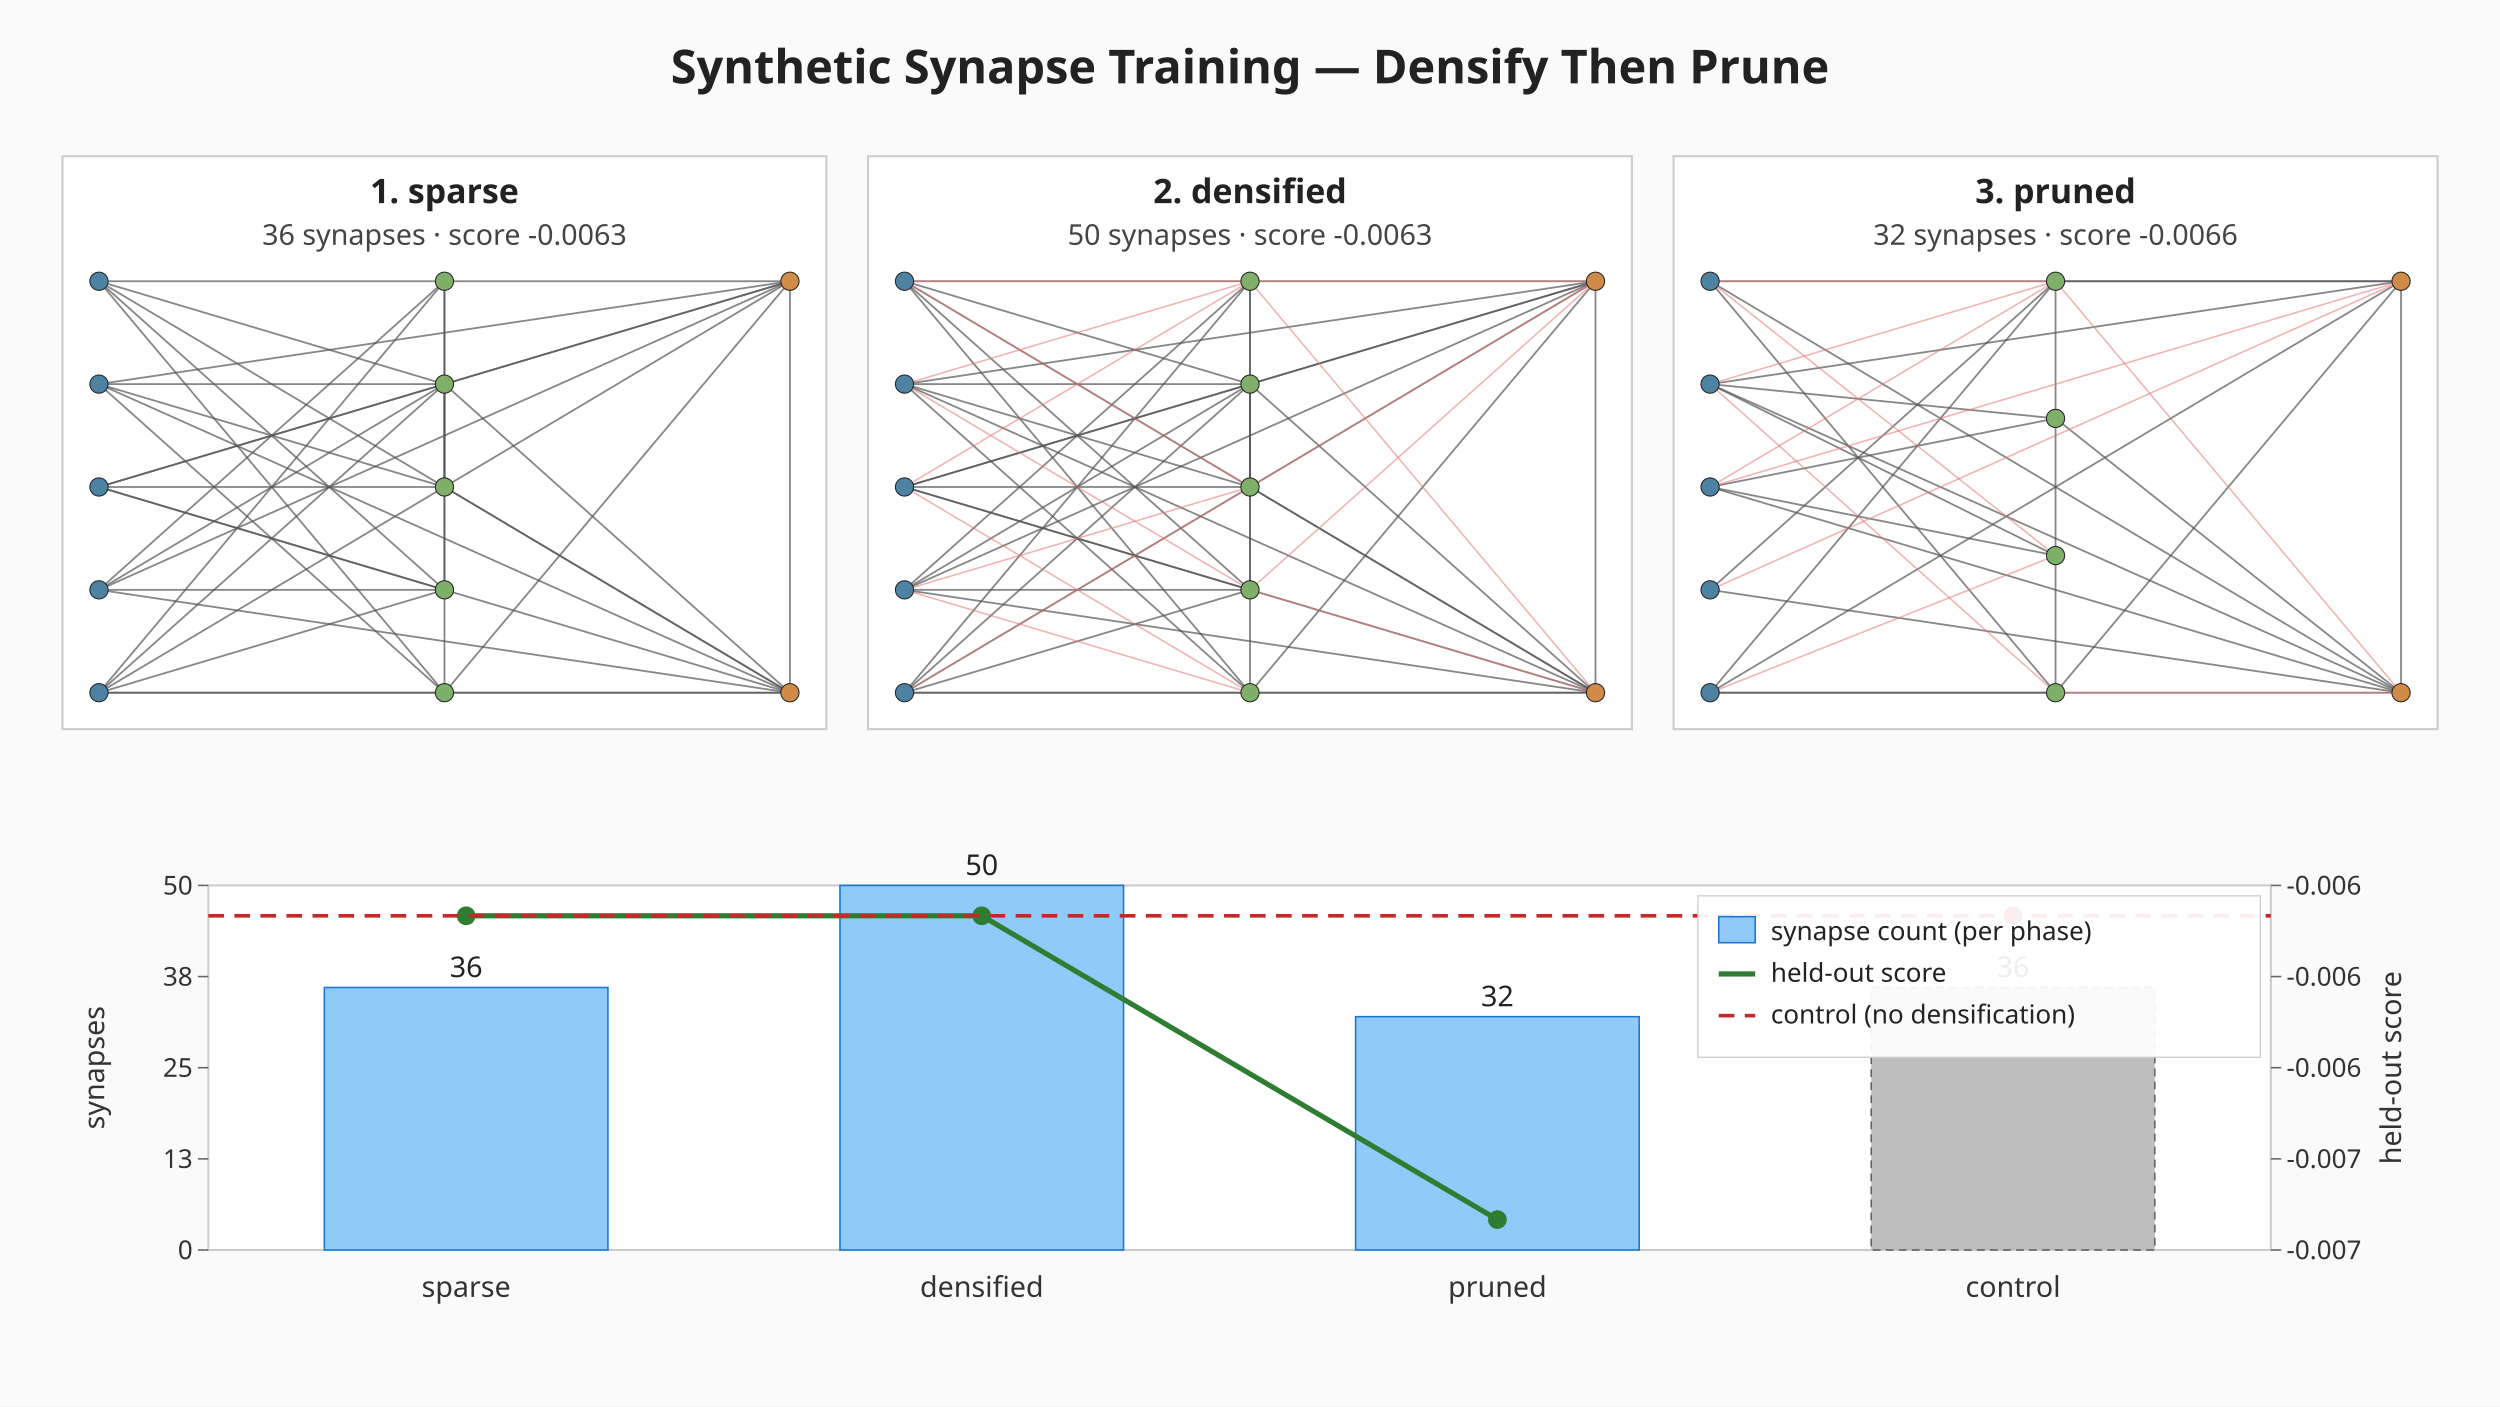
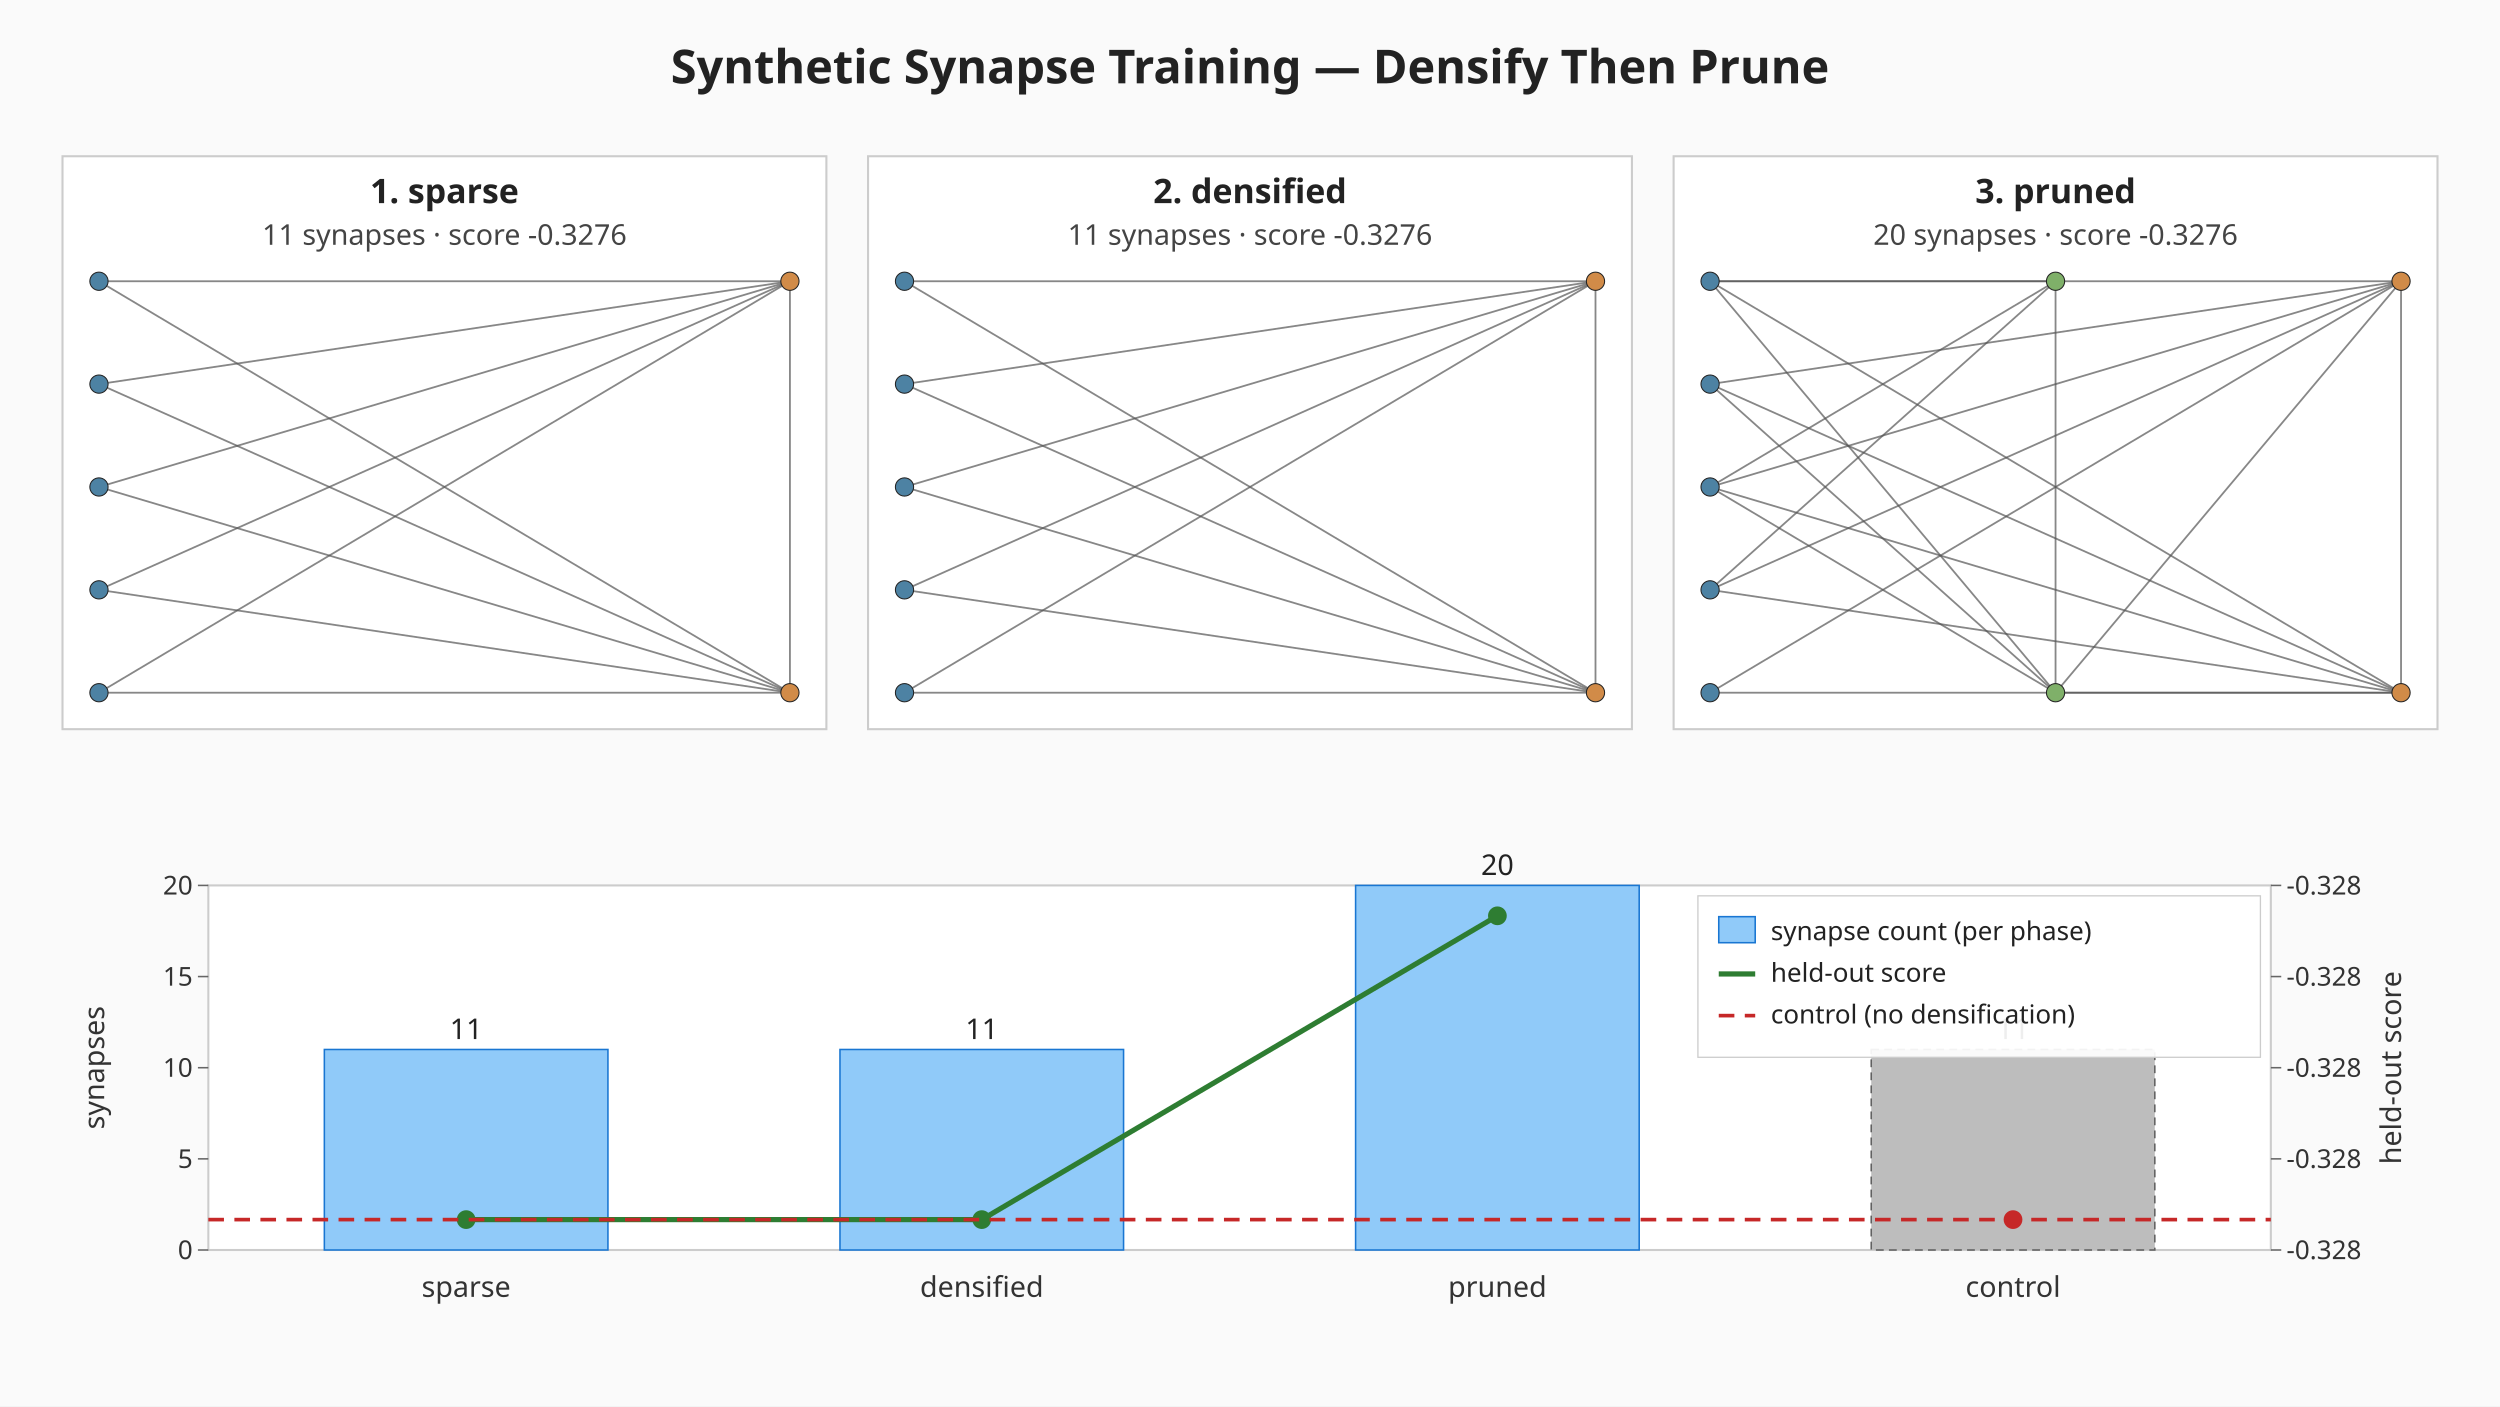
<svg xmlns="http://www.w3.org/2000/svg" viewBox="0 0 960 540" width="960" height="540" role="img" aria-label="Synthetic synapse training: sparse, densified, pruned">
  <rect width="960" height="540" fill="#fafafa" />
  <text x="480" y="32" text-anchor="middle" font-family="sans-serif" font-size="18" font-weight="bold" fill="#222">Synthetic Synapse Training — Densify Then Prune</text>
  <g class="topology topology-sparse">
    <rect x="24.00" y="60.00" width="293.33" height="220.00" fill="#ffffff" stroke="#cccccc" stroke-width="0.8" />
    <text x="170.67" y="78.00" text-anchor="middle" font-family="sans-serif" font-size="13" font-weight="bold" fill="#222">1. sparse</text>
-     <text x="170.67" y="94.00" text-anchor="middle" font-family="sans-serif" font-size="11" fill="#444">36 synapses · score -0.0063</text>
-     <line class="synapse-original" x1="38.00" y1="108.00" x2="170.67" y2="147.50" stroke="#555" stroke-width="0.7" stroke-opacity="0.7" />
-     <line class="synapse-original" x1="38.00" y1="108.00" x2="170.67" y2="226.50" stroke="#555" stroke-width="0.7" stroke-opacity="0.7" />
-     <line class="synapse-original" x1="38.00" y1="108.00" x2="170.67" y2="266.00" stroke="#555" stroke-width="0.7" stroke-opacity="0.7" />
+     <text x="170.67" y="94.00" text-anchor="middle" font-family="sans-serif" font-size="11" fill="#444">11 synapses · score -0.3276</text>
    <line class="synapse-original" x1="38.00" y1="108.00" x2="303.33" y2="108.00" stroke="#555" stroke-width="0.7" stroke-opacity="0.7" />
    <line class="synapse-original" x1="38.00" y1="108.00" x2="303.33" y2="266.00" stroke="#555" stroke-width="0.7" stroke-opacity="0.7" />
-     <line class="synapse-original" x1="38.00" y1="147.50" x2="170.67" y2="147.50" stroke="#555" stroke-width="0.7" stroke-opacity="0.7" />
-     <line class="synapse-original" x1="38.00" y1="147.50" x2="170.67" y2="187.00" stroke="#555" stroke-width="0.7" stroke-opacity="0.7" />
-     <line class="synapse-original" x1="38.00" y1="147.50" x2="170.67" y2="266.00" stroke="#555" stroke-width="0.7" stroke-opacity="0.7" />
    <line class="synapse-original" x1="38.00" y1="147.50" x2="303.33" y2="108.00" stroke="#555" stroke-width="0.7" stroke-opacity="0.7" />
    <line class="synapse-original" x1="38.00" y1="147.50" x2="303.33" y2="266.00" stroke="#555" stroke-width="0.7" stroke-opacity="0.7" />
-     <line class="synapse-original" x1="38.00" y1="187.00" x2="170.67" y2="147.50" stroke="#555" stroke-width="0.7" stroke-opacity="0.7" />
-     <line class="synapse-original" x1="38.00" y1="187.00" x2="170.67" y2="187.00" stroke="#555" stroke-width="0.7" stroke-opacity="0.7" />
-     <line class="synapse-original" x1="38.00" y1="187.00" x2="170.67" y2="226.50" stroke="#555" stroke-width="0.7" stroke-opacity="0.7" />
    <line class="synapse-original" x1="38.00" y1="187.00" x2="303.33" y2="108.00" stroke="#555" stroke-width="0.7" stroke-opacity="0.7" />
    <line class="synapse-original" x1="38.00" y1="187.00" x2="303.33" y2="266.00" stroke="#555" stroke-width="0.7" stroke-opacity="0.7" />
-     <line class="synapse-original" x1="38.00" y1="226.50" x2="170.67" y2="108.00" stroke="#555" stroke-width="0.7" stroke-opacity="0.7" />
-     <line class="synapse-original" x1="38.00" y1="226.50" x2="170.67" y2="147.50" stroke="#555" stroke-width="0.7" stroke-opacity="0.7" />
-     <line class="synapse-original" x1="38.00" y1="226.50" x2="170.67" y2="226.50" stroke="#555" stroke-width="0.7" stroke-opacity="0.7" />
    <line class="synapse-original" x1="38.00" y1="226.50" x2="303.33" y2="108.00" stroke="#555" stroke-width="0.7" stroke-opacity="0.7" />
    <line class="synapse-original" x1="38.00" y1="226.50" x2="303.33" y2="266.00" stroke="#555" stroke-width="0.7" stroke-opacity="0.7" />
-     <line class="synapse-original" x1="38.00" y1="266.00" x2="170.67" y2="108.00" stroke="#555" stroke-width="0.7" stroke-opacity="0.7" />
-     <line class="synapse-original" x1="38.00" y1="266.00" x2="170.67" y2="147.50" stroke="#555" stroke-width="0.7" stroke-opacity="0.7" />
-     <line class="synapse-original" x1="38.00" y1="266.00" x2="170.67" y2="226.50" stroke="#555" stroke-width="0.7" stroke-opacity="0.7" />
-     <line class="synapse-original" x1="38.00" y1="266.00" x2="170.67" y2="266.00" stroke="#555" stroke-width="0.7" stroke-opacity="0.7" />
    <line class="synapse-original" x1="38.00" y1="266.00" x2="303.33" y2="108.00" stroke="#555" stroke-width="0.7" stroke-opacity="0.7" />
    <line class="synapse-original" x1="38.00" y1="266.00" x2="303.33" y2="266.00" stroke="#555" stroke-width="0.7" stroke-opacity="0.7" />
-     <line class="synapse-original" x1="170.67" y1="108.00" x2="170.67" y2="187.00" stroke="#555" stroke-width="0.7" stroke-opacity="0.7" />
-     <line class="synapse-original" x1="170.67" y1="108.00" x2="170.67" y2="226.50" stroke="#555" stroke-width="0.7" stroke-opacity="0.7" />
-     <line class="synapse-original" x1="170.67" y1="147.50" x2="170.67" y2="226.50" stroke="#555" stroke-width="0.7" stroke-opacity="0.7" />
-     <line class="synapse-original" x1="170.67" y1="147.50" x2="303.33" y2="108.00" stroke="#555" stroke-width="0.7" stroke-opacity="0.7" />
-     <line class="synapse-original" x1="170.67" y1="147.50" x2="303.33" y2="266.00" stroke="#555" stroke-width="0.7" stroke-opacity="0.7" />
-     <line class="synapse-original" x1="170.67" y1="187.00" x2="303.33" y2="266.00" stroke="#555" stroke-width="0.7" stroke-opacity="0.7" />
-     <line class="synapse-original" x1="170.67" y1="226.50" x2="170.67" y2="266.00" stroke="#555" stroke-width="0.7" stroke-opacity="0.7" />
-     <line class="synapse-original" x1="170.67" y1="266.00" x2="303.33" y2="108.00" stroke="#555" stroke-width="0.7" stroke-opacity="0.7" />
-     <line class="synapse-original" x1="170.67" y1="266.00" x2="303.33" y2="266.00" stroke="#555" stroke-width="0.7" stroke-opacity="0.7" />
    <line class="synapse-original" x1="303.33" y1="108.00" x2="303.33" y2="266.00" stroke="#555" stroke-width="0.7" stroke-opacity="0.7" />
    <circle cx="38.00" cy="108.00" r="3.5" fill="#4d82a3" stroke="#222" stroke-width="0.4" />
    <circle cx="38.00" cy="147.50" r="3.5" fill="#4d82a3" stroke="#222" stroke-width="0.4" />
    <circle cx="38.00" cy="187.00" r="3.5" fill="#4d82a3" stroke="#222" stroke-width="0.4" />
    <circle cx="38.00" cy="226.50" r="3.5" fill="#4d82a3" stroke="#222" stroke-width="0.4" />
    <circle cx="38.00" cy="266.00" r="3.5" fill="#4d82a3" stroke="#222" stroke-width="0.4" />
-     <circle cx="170.67" cy="108.00" r="3.5" fill="#7fb069" stroke="#222" stroke-width="0.4" />
-     <circle cx="170.67" cy="147.50" r="3.5" fill="#7fb069" stroke="#222" stroke-width="0.4" />
-     <circle cx="170.67" cy="187.00" r="3.5" fill="#7fb069" stroke="#222" stroke-width="0.4" />
-     <circle cx="170.67" cy="226.50" r="3.5" fill="#7fb069" stroke="#222" stroke-width="0.4" />
-     <circle cx="170.67" cy="266.00" r="3.5" fill="#7fb069" stroke="#222" stroke-width="0.4" />
    <circle cx="303.33" cy="108.00" r="3.5" fill="#d18b48" stroke="#222" stroke-width="0.4" />
    <circle cx="303.33" cy="266.00" r="3.5" fill="#d18b48" stroke="#222" stroke-width="0.4" />
  </g>
  <g class="topology topology-densified">
    <rect x="333.33" y="60.00" width="293.33" height="220.00" fill="#ffffff" stroke="#cccccc" stroke-width="0.8" />
    <text x="480.00" y="78.00" text-anchor="middle" font-family="sans-serif" font-size="13" font-weight="bold" fill="#222">2. densified</text>
-     <text x="480.00" y="94.00" text-anchor="middle" font-family="sans-serif" font-size="11" fill="#444">50 synapses · score -0.0063</text>
-     <line class="synapse-original" x1="347.33" y1="108.00" x2="480.00" y2="147.50" stroke="#555" stroke-width="0.7" stroke-opacity="0.7" />
-     <line class="synapse-original" x1="347.33" y1="108.00" x2="480.00" y2="226.50" stroke="#555" stroke-width="0.7" stroke-opacity="0.7" />
-     <line class="synapse-original" x1="347.33" y1="108.00" x2="480.00" y2="266.00" stroke="#555" stroke-width="0.7" stroke-opacity="0.7" />
+     <text x="480.00" y="94.00" text-anchor="middle" font-family="sans-serif" font-size="11" fill="#444">11 synapses · score -0.3276</text>
    <line class="synapse-original" x1="347.33" y1="108.00" x2="612.67" y2="108.00" stroke="#555" stroke-width="0.7" stroke-opacity="0.7" />
    <line class="synapse-original" x1="347.33" y1="108.00" x2="612.67" y2="266.00" stroke="#555" stroke-width="0.7" stroke-opacity="0.7" />
-     <line class="synapse-original" x1="347.33" y1="147.50" x2="480.00" y2="147.50" stroke="#555" stroke-width="0.7" stroke-opacity="0.7" />
-     <line class="synapse-original" x1="347.33" y1="147.50" x2="480.00" y2="187.00" stroke="#555" stroke-width="0.7" stroke-opacity="0.7" />
-     <line class="synapse-original" x1="347.33" y1="147.50" x2="480.00" y2="266.00" stroke="#555" stroke-width="0.7" stroke-opacity="0.7" />
    <line class="synapse-original" x1="347.33" y1="147.50" x2="612.67" y2="108.00" stroke="#555" stroke-width="0.7" stroke-opacity="0.7" />
    <line class="synapse-original" x1="347.33" y1="147.50" x2="612.67" y2="266.00" stroke="#555" stroke-width="0.7" stroke-opacity="0.7" />
-     <line class="synapse-original" x1="347.33" y1="187.00" x2="480.00" y2="147.50" stroke="#555" stroke-width="0.7" stroke-opacity="0.7" />
-     <line class="synapse-original" x1="347.33" y1="187.00" x2="480.00" y2="187.00" stroke="#555" stroke-width="0.7" stroke-opacity="0.7" />
-     <line class="synapse-original" x1="347.33" y1="187.00" x2="480.00" y2="226.50" stroke="#555" stroke-width="0.7" stroke-opacity="0.7" />
    <line class="synapse-original" x1="347.33" y1="187.00" x2="612.67" y2="108.00" stroke="#555" stroke-width="0.7" stroke-opacity="0.7" />
    <line class="synapse-original" x1="347.33" y1="187.00" x2="612.67" y2="266.00" stroke="#555" stroke-width="0.7" stroke-opacity="0.7" />
-     <line class="synapse-original" x1="347.33" y1="226.50" x2="480.00" y2="108.00" stroke="#555" stroke-width="0.7" stroke-opacity="0.7" />
-     <line class="synapse-original" x1="347.33" y1="226.50" x2="480.00" y2="147.50" stroke="#555" stroke-width="0.7" stroke-opacity="0.7" />
-     <line class="synapse-original" x1="347.33" y1="226.50" x2="480.00" y2="226.50" stroke="#555" stroke-width="0.7" stroke-opacity="0.7" />
    <line class="synapse-original" x1="347.33" y1="226.50" x2="612.67" y2="108.00" stroke="#555" stroke-width="0.7" stroke-opacity="0.7" />
    <line class="synapse-original" x1="347.33" y1="226.50" x2="612.67" y2="266.00" stroke="#555" stroke-width="0.7" stroke-opacity="0.7" />
-     <line class="synapse-original" x1="347.33" y1="266.00" x2="480.00" y2="108.00" stroke="#555" stroke-width="0.7" stroke-opacity="0.7" />
-     <line class="synapse-original" x1="347.33" y1="266.00" x2="480.00" y2="147.50" stroke="#555" stroke-width="0.7" stroke-opacity="0.7" />
-     <line class="synapse-original" x1="347.33" y1="266.00" x2="480.00" y2="226.50" stroke="#555" stroke-width="0.7" stroke-opacity="0.7" />
-     <line class="synapse-original" x1="347.33" y1="266.00" x2="480.00" y2="266.00" stroke="#555" stroke-width="0.7" stroke-opacity="0.7" />
    <line class="synapse-original" x1="347.33" y1="266.00" x2="612.67" y2="108.00" stroke="#555" stroke-width="0.7" stroke-opacity="0.7" />
    <line class="synapse-original" x1="347.33" y1="266.00" x2="612.67" y2="266.00" stroke="#555" stroke-width="0.7" stroke-opacity="0.7" />
-     <line class="synapse-original" x1="480.00" y1="108.00" x2="480.00" y2="187.00" stroke="#555" stroke-width="0.7" stroke-opacity="0.7" />
-     <line class="synapse-original" x1="480.00" y1="108.00" x2="480.00" y2="226.50" stroke="#555" stroke-width="0.7" stroke-opacity="0.7" />
-     <line class="synapse-original" x1="480.00" y1="147.50" x2="480.00" y2="226.50" stroke="#555" stroke-width="0.7" stroke-opacity="0.7" />
-     <line class="synapse-original" x1="480.00" y1="147.50" x2="612.67" y2="108.00" stroke="#555" stroke-width="0.7" stroke-opacity="0.7" />
-     <line class="synapse-original" x1="480.00" y1="147.50" x2="612.67" y2="266.00" stroke="#555" stroke-width="0.7" stroke-opacity="0.7" />
-     <line class="synapse-original" x1="480.00" y1="187.00" x2="612.67" y2="266.00" stroke="#555" stroke-width="0.7" stroke-opacity="0.7" />
-     <line class="synapse-original" x1="480.00" y1="226.50" x2="480.00" y2="266.00" stroke="#555" stroke-width="0.7" stroke-opacity="0.7" />
-     <line class="synapse-original" x1="480.00" y1="266.00" x2="612.67" y2="108.00" stroke="#555" stroke-width="0.7" stroke-opacity="0.7" />
-     <line class="synapse-original" x1="480.00" y1="266.00" x2="612.67" y2="266.00" stroke="#555" stroke-width="0.7" stroke-opacity="0.7" />
    <line class="synapse-original" x1="612.67" y1="108.00" x2="612.67" y2="266.00" stroke="#555" stroke-width="0.7" stroke-opacity="0.7" />
-     <line class="synapse-synthetic" x1="347.33" y1="108.00" x2="480.00" y2="108.00" stroke="#e57373" stroke-width="0.6" stroke-opacity="0.55" />
-     <line class="synapse-synthetic" x1="347.33" y1="108.00" x2="480.00" y2="187.00" stroke="#e57373" stroke-width="0.6" stroke-opacity="0.55" />
-     <line class="synapse-synthetic" x1="347.33" y1="147.50" x2="480.00" y2="108.00" stroke="#e57373" stroke-width="0.6" stroke-opacity="0.55" />
-     <line class="synapse-synthetic" x1="347.33" y1="147.50" x2="480.00" y2="226.50" stroke="#e57373" stroke-width="0.6" stroke-opacity="0.55" />
-     <line class="synapse-synthetic" x1="347.33" y1="187.00" x2="480.00" y2="108.00" stroke="#e57373" stroke-width="0.6" stroke-opacity="0.55" />
-     <line class="synapse-synthetic" x1="347.33" y1="187.00" x2="480.00" y2="266.00" stroke="#e57373" stroke-width="0.6" stroke-opacity="0.55" />
-     <line class="synapse-synthetic" x1="347.33" y1="226.50" x2="480.00" y2="187.00" stroke="#e57373" stroke-width="0.6" stroke-opacity="0.55" />
-     <line class="synapse-synthetic" x1="347.33" y1="226.50" x2="480.00" y2="266.00" stroke="#e57373" stroke-width="0.6" stroke-opacity="0.55" />
-     <line class="synapse-synthetic" x1="347.33" y1="266.00" x2="480.00" y2="187.00" stroke="#e57373" stroke-width="0.6" stroke-opacity="0.55" />
-     <line class="synapse-synthetic" x1="480.00" y1="108.00" x2="612.67" y2="108.00" stroke="#e57373" stroke-width="0.6" stroke-opacity="0.55" />
-     <line class="synapse-synthetic" x1="480.00" y1="108.00" x2="612.67" y2="266.00" stroke="#e57373" stroke-width="0.6" stroke-opacity="0.55" />
-     <line class="synapse-synthetic" x1="480.00" y1="187.00" x2="612.67" y2="108.00" stroke="#e57373" stroke-width="0.6" stroke-opacity="0.55" />
-     <line class="synapse-synthetic" x1="480.00" y1="226.50" x2="612.67" y2="108.00" stroke="#e57373" stroke-width="0.6" stroke-opacity="0.55" />
-     <line class="synapse-synthetic" x1="480.00" y1="226.50" x2="612.67" y2="266.00" stroke="#e57373" stroke-width="0.6" stroke-opacity="0.55" />
    <circle cx="347.33" cy="108.00" r="3.5" fill="#4d82a3" stroke="#222" stroke-width="0.4" />
    <circle cx="347.33" cy="147.50" r="3.5" fill="#4d82a3" stroke="#222" stroke-width="0.4" />
    <circle cx="347.33" cy="187.00" r="3.5" fill="#4d82a3" stroke="#222" stroke-width="0.4" />
    <circle cx="347.33" cy="226.50" r="3.5" fill="#4d82a3" stroke="#222" stroke-width="0.4" />
    <circle cx="347.33" cy="266.00" r="3.5" fill="#4d82a3" stroke="#222" stroke-width="0.4" />
-     <circle cx="480.00" cy="108.00" r="3.5" fill="#7fb069" stroke="#222" stroke-width="0.4" />
-     <circle cx="480.00" cy="147.50" r="3.5" fill="#7fb069" stroke="#222" stroke-width="0.4" />
-     <circle cx="480.00" cy="187.00" r="3.5" fill="#7fb069" stroke="#222" stroke-width="0.4" />
-     <circle cx="480.00" cy="226.50" r="3.5" fill="#7fb069" stroke="#222" stroke-width="0.4" />
-     <circle cx="480.00" cy="266.00" r="3.5" fill="#7fb069" stroke="#222" stroke-width="0.4" />
    <circle cx="612.67" cy="108.00" r="3.5" fill="#d18b48" stroke="#222" stroke-width="0.4" />
    <circle cx="612.67" cy="266.00" r="3.5" fill="#d18b48" stroke="#222" stroke-width="0.4" />
  </g>
  <g class="topology topology-pruned">
    <rect x="642.67" y="60.00" width="293.33" height="220.00" fill="#ffffff" stroke="#cccccc" stroke-width="0.8" />
    <text x="789.33" y="78.00" text-anchor="middle" font-family="sans-serif" font-size="13" font-weight="bold" fill="#222">3. pruned</text>
-     <text x="789.33" y="94.00" text-anchor="middle" font-family="sans-serif" font-size="11" fill="#444">32 synapses · score -0.0066</text>
+     <text x="789.33" y="94.00" text-anchor="middle" font-family="sans-serif" font-size="11" fill="#444">20 synapses · score -0.3276</text>
+     <line class="synapse-original" x1="656.67" y1="108.00" x2="789.33" y2="108.00" stroke="#555" stroke-width="0.7" stroke-opacity="0.7" />
    <line class="synapse-original" x1="656.67" y1="108.00" x2="789.33" y2="266.00" stroke="#555" stroke-width="0.7" stroke-opacity="0.7" />
    <line class="synapse-original" x1="656.67" y1="108.00" x2="922.00" y2="108.00" stroke="#555" stroke-width="0.7" stroke-opacity="0.7" />
    <line class="synapse-original" x1="656.67" y1="108.00" x2="922.00" y2="266.00" stroke="#555" stroke-width="0.7" stroke-opacity="0.7" />
-     <line class="synapse-original" x1="656.67" y1="147.50" x2="789.33" y2="160.67" stroke="#555" stroke-width="0.7" stroke-opacity="0.7" />
-     <line class="synapse-original" x1="656.67" y1="147.50" x2="789.33" y2="213.33" stroke="#555" stroke-width="0.7" stroke-opacity="0.7" />
+     <line class="synapse-original" x1="656.67" y1="147.50" x2="789.33" y2="266.00" stroke="#555" stroke-width="0.7" stroke-opacity="0.7" />
    <line class="synapse-original" x1="656.67" y1="147.50" x2="922.00" y2="108.00" stroke="#555" stroke-width="0.7" stroke-opacity="0.7" />
    <line class="synapse-original" x1="656.67" y1="147.50" x2="922.00" y2="266.00" stroke="#555" stroke-width="0.7" stroke-opacity="0.7" />
-     <line class="synapse-original" x1="656.67" y1="187.00" x2="789.33" y2="160.67" stroke="#555" stroke-width="0.7" stroke-opacity="0.7" />
-     <line class="synapse-original" x1="656.67" y1="187.00" x2="789.33" y2="213.33" stroke="#555" stroke-width="0.7" stroke-opacity="0.7" />
+     <line class="synapse-original" x1="656.67" y1="187.00" x2="789.33" y2="108.00" stroke="#555" stroke-width="0.7" stroke-opacity="0.7" />
+     <line class="synapse-original" x1="656.67" y1="187.00" x2="789.33" y2="266.00" stroke="#555" stroke-width="0.7" stroke-opacity="0.7" />
+     <line class="synapse-original" x1="656.67" y1="187.00" x2="922.00" y2="108.00" stroke="#555" stroke-width="0.7" stroke-opacity="0.7" />
    <line class="synapse-original" x1="656.67" y1="187.00" x2="922.00" y2="266.00" stroke="#555" stroke-width="0.7" stroke-opacity="0.7" />
    <line class="synapse-original" x1="656.67" y1="226.50" x2="789.33" y2="108.00" stroke="#555" stroke-width="0.7" stroke-opacity="0.7" />
+     <line class="synapse-original" x1="656.67" y1="226.50" x2="922.00" y2="108.00" stroke="#555" stroke-width="0.7" stroke-opacity="0.7" />
    <line class="synapse-original" x1="656.67" y1="226.50" x2="922.00" y2="266.00" stroke="#555" stroke-width="0.7" stroke-opacity="0.7" />
-     <line class="synapse-original" x1="656.67" y1="266.00" x2="789.33" y2="108.00" stroke="#555" stroke-width="0.7" stroke-opacity="0.7" />
-     <line class="synapse-original" x1="656.67" y1="266.00" x2="789.33" y2="266.00" stroke="#555" stroke-width="0.7" stroke-opacity="0.7" />
    <line class="synapse-original" x1="656.67" y1="266.00" x2="922.00" y2="108.00" stroke="#555" stroke-width="0.7" stroke-opacity="0.7" />
    <line class="synapse-original" x1="656.67" y1="266.00" x2="922.00" y2="266.00" stroke="#555" stroke-width="0.7" stroke-opacity="0.7" />
-     <line class="synapse-original" x1="789.33" y1="108.00" x2="789.33" y2="213.33" stroke="#555" stroke-width="0.7" stroke-opacity="0.7" />
-     <line class="synapse-original" x1="789.33" y1="108.00" x2="922.00" y2="108.00" stroke="#555" stroke-width="0.7" stroke-opacity="0.7" />
-     <line class="synapse-original" x1="789.33" y1="160.67" x2="922.00" y2="266.00" stroke="#555" stroke-width="0.7" stroke-opacity="0.7" />
-     <line class="synapse-original" x1="789.33" y1="213.33" x2="789.33" y2="266.00" stroke="#555" stroke-width="0.7" stroke-opacity="0.7" />
+     <line class="synapse-original" x1="789.33" y1="108.00" x2="789.33" y2="266.00" stroke="#555" stroke-width="0.7" stroke-opacity="0.7" />
    <line class="synapse-original" x1="789.33" y1="266.00" x2="922.00" y2="108.00" stroke="#555" stroke-width="0.7" stroke-opacity="0.7" />
+     <line class="synapse-original" x1="789.33" y1="266.00" x2="922.00" y2="266.00" stroke="#555" stroke-width="0.7" stroke-opacity="0.7" />
    <line class="synapse-original" x1="922.00" y1="108.00" x2="922.00" y2="266.00" stroke="#555" stroke-width="0.7" stroke-opacity="0.7" />
-     <line class="synapse-synthetic" x1="656.67" y1="108.00" x2="789.33" y2="108.00" stroke="#e57373" stroke-width="0.6" stroke-opacity="0.55" />
-     <line class="synapse-synthetic" x1="656.67" y1="108.00" x2="789.33" y2="213.33" stroke="#e57373" stroke-width="0.6" stroke-opacity="0.55" />
-     <line class="synapse-synthetic" x1="656.67" y1="147.50" x2="789.33" y2="108.00" stroke="#e57373" stroke-width="0.6" stroke-opacity="0.55" />
-     <line class="synapse-synthetic" x1="656.67" y1="147.50" x2="789.33" y2="266.00" stroke="#e57373" stroke-width="0.6" stroke-opacity="0.55" />
-     <line class="synapse-synthetic" x1="656.67" y1="187.00" x2="789.33" y2="108.00" stroke="#e57373" stroke-width="0.6" stroke-opacity="0.55" />
-     <line class="synapse-synthetic" x1="656.67" y1="187.00" x2="922.00" y2="108.00" stroke="#e57373" stroke-width="0.6" stroke-opacity="0.55" />
-     <line class="synapse-synthetic" x1="656.67" y1="226.50" x2="922.00" y2="108.00" stroke="#e57373" stroke-width="0.6" stroke-opacity="0.55" />
-     <line class="synapse-synthetic" x1="656.67" y1="266.00" x2="789.33" y2="213.33" stroke="#e57373" stroke-width="0.6" stroke-opacity="0.55" />
-     <line class="synapse-synthetic" x1="789.33" y1="108.00" x2="922.00" y2="266.00" stroke="#e57373" stroke-width="0.6" stroke-opacity="0.55" />
-     <line class="synapse-synthetic" x1="789.33" y1="266.00" x2="922.00" y2="266.00" stroke="#e57373" stroke-width="0.6" stroke-opacity="0.55" />
    <circle cx="656.67" cy="108.00" r="3.5" fill="#4d82a3" stroke="#222" stroke-width="0.4" />
    <circle cx="656.67" cy="147.50" r="3.5" fill="#4d82a3" stroke="#222" stroke-width="0.4" />
    <circle cx="656.67" cy="187.00" r="3.5" fill="#4d82a3" stroke="#222" stroke-width="0.4" />
    <circle cx="656.67" cy="226.50" r="3.5" fill="#4d82a3" stroke="#222" stroke-width="0.4" />
    <circle cx="656.67" cy="266.00" r="3.5" fill="#4d82a3" stroke="#222" stroke-width="0.4" />
    <circle cx="789.33" cy="108.00" r="3.5" fill="#7fb069" stroke="#222" stroke-width="0.4" />
-     <circle cx="789.33" cy="160.67" r="3.5" fill="#7fb069" stroke="#222" stroke-width="0.4" />
-     <circle cx="789.33" cy="213.33" r="3.5" fill="#7fb069" stroke="#222" stroke-width="0.4" />
    <circle cx="789.33" cy="266.00" r="3.5" fill="#7fb069" stroke="#222" stroke-width="0.4" />
    <circle cx="922.00" cy="108.00" r="3.5" fill="#d18b48" stroke="#222" stroke-width="0.4" />
    <circle cx="922.00" cy="266.00" r="3.5" fill="#d18b48" stroke="#222" stroke-width="0.4" />
  </g>
  <g class="bar-chart">
    <rect x="80.00" y="340.00" width="792.00" height="140.00" fill="#ffffff" stroke="#cccccc" stroke-width="0.8" />
    <g class="axis-y axis-y-left">
      <line x1="76.00" y1="480.00" x2="80.00" y2="480.00" stroke="#666" stroke-width="0.6" />
      <text x="74.00" y="483.50" text-anchor="end" font-family="sans-serif" font-size="10" fill="#333">0</text>
      <line x1="76.00" y1="445.00" x2="80.00" y2="445.00" stroke="#666" stroke-width="0.6" />
-       <text x="74.00" y="448.50" text-anchor="end" font-family="sans-serif" font-size="10" fill="#333">13</text>
+       <text x="74.00" y="448.50" text-anchor="end" font-family="sans-serif" font-size="10" fill="#333">5</text>
      <line x1="76.00" y1="410.00" x2="80.00" y2="410.00" stroke="#666" stroke-width="0.6" />
-       <text x="74.00" y="413.50" text-anchor="end" font-family="sans-serif" font-size="10" fill="#333">25</text>
+       <text x="74.00" y="413.50" text-anchor="end" font-family="sans-serif" font-size="10" fill="#333">10</text>
      <line x1="76.00" y1="375.00" x2="80.00" y2="375.00" stroke="#666" stroke-width="0.6" />
-       <text x="74.00" y="378.50" text-anchor="end" font-family="sans-serif" font-size="10" fill="#333">38</text>
+       <text x="74.00" y="378.50" text-anchor="end" font-family="sans-serif" font-size="10" fill="#333">15</text>
      <line x1="76.00" y1="340.00" x2="80.00" y2="340.00" stroke="#666" stroke-width="0.6" />
-       <text x="74.00" y="343.50" text-anchor="end" font-family="sans-serif" font-size="10" fill="#333">50</text>
+       <text x="74.00" y="343.50" text-anchor="end" font-family="sans-serif" font-size="10" fill="#333">20</text>
      <text x="40.00" y="410.00" text-anchor="middle" font-family="sans-serif" font-size="11" fill="#333" transform="rotate(-90 40.00 410.00)">synapses</text>
    </g>
    <g class="axis-y axis-y-right">
      <line x1="872.00" y1="480.00" x2="876.00" y2="480.00" stroke="#666" stroke-width="0.6" />
-       <text x="878.00" y="483.50" text-anchor="start" font-family="sans-serif" font-size="10" fill="#333">-0.007</text>
+       <text x="878.00" y="483.50" text-anchor="start" font-family="sans-serif" font-size="10" fill="#333">-0.328</text>
      <line x1="872.00" y1="445.00" x2="876.00" y2="445.00" stroke="#666" stroke-width="0.6" />
-       <text x="878.00" y="448.50" text-anchor="start" font-family="sans-serif" font-size="10" fill="#333">-0.007</text>
+       <text x="878.00" y="448.50" text-anchor="start" font-family="sans-serif" font-size="10" fill="#333">-0.328</text>
      <line x1="872.00" y1="410.00" x2="876.00" y2="410.00" stroke="#666" stroke-width="0.6" />
-       <text x="878.00" y="413.50" text-anchor="start" font-family="sans-serif" font-size="10" fill="#333">-0.006</text>
+       <text x="878.00" y="413.50" text-anchor="start" font-family="sans-serif" font-size="10" fill="#333">-0.328</text>
      <line x1="872.00" y1="375.00" x2="876.00" y2="375.00" stroke="#666" stroke-width="0.6" />
-       <text x="878.00" y="378.50" text-anchor="start" font-family="sans-serif" font-size="10" fill="#333">-0.006</text>
+       <text x="878.00" y="378.50" text-anchor="start" font-family="sans-serif" font-size="10" fill="#333">-0.328</text>
      <line x1="872.00" y1="340.00" x2="876.00" y2="340.00" stroke="#666" stroke-width="0.6" />
-       <text x="878.00" y="343.50" text-anchor="start" font-family="sans-serif" font-size="10" fill="#333">-0.006</text>
+       <text x="878.00" y="343.50" text-anchor="start" font-family="sans-serif" font-size="10" fill="#333">-0.328</text>
      <text x="922.00" y="410.00" text-anchor="middle" font-family="sans-serif" font-size="11" fill="#333" transform="rotate(-90 922.00 410.00)">held-out score</text>
    </g>
-     <rect class="bar-synapse" x="124.55" y="379.20" width="108.90" height="100.80" fill="#90caf9" stroke="#1976d2" stroke-width="0.6" />
-     <text x="179.00" y="375.20" text-anchor="middle" font-family="sans-serif" font-size="11" fill="#222">36</text>
-     <rect class="bar-synapse" x="322.55" y="340.00" width="108.90" height="140.00" fill="#90caf9" stroke="#1976d2" stroke-width="0.6" />
-     <text x="377.00" y="336.00" text-anchor="middle" font-family="sans-serif" font-size="11" fill="#222">50</text>
-     <rect class="bar-synapse" x="520.55" y="390.40" width="108.90" height="89.60" fill="#90caf9" stroke="#1976d2" stroke-width="0.6" />
-     <text x="575.00" y="386.40" text-anchor="middle" font-family="sans-serif" font-size="11" fill="#222">32</text>
-     <rect class="bar-control" x="718.55" y="379.20" width="108.90" height="100.80" fill="#bdbdbd" stroke="#616161" stroke-width="0.6" stroke-dasharray="3 2" />
-     <text x="773.00" y="375.20" text-anchor="middle" font-family="sans-serif" font-size="11" fill="#222">36</text>
-     <polyline class="score-line" fill="none" stroke="#2e7d32" stroke-width="2" points="179.00,351.67 377.00,351.67 575.00,468.33" />
-     <circle cx="179.00" cy="351.67" r="3.6" fill="#2e7d32" />
-     <circle cx="377.00" cy="351.67" r="3.6" fill="#2e7d32" />
-     <circle cx="575.00" cy="468.33" r="3.6" fill="#2e7d32" />
-     <line class="control-score-line" x1="80.00" y1="351.67" x2="872.00" y2="351.67" stroke="#c62828" stroke-width="1.4" stroke-dasharray="6 4" />
-     <circle cx="773.00" cy="351.67" r="3.6" fill="#c62828" />
+     <rect class="bar-synapse" x="124.55" y="403.00" width="108.90" height="77.00" fill="#90caf9" stroke="#1976d2" stroke-width="0.6" />
+     <text x="179.00" y="399.00" text-anchor="middle" font-family="sans-serif" font-size="11" fill="#222">11</text>
+     <rect class="bar-synapse" x="322.55" y="403.00" width="108.90" height="77.00" fill="#90caf9" stroke="#1976d2" stroke-width="0.6" />
+     <text x="377.00" y="399.00" text-anchor="middle" font-family="sans-serif" font-size="11" fill="#222">11</text>
+     <rect class="bar-synapse" x="520.55" y="340.00" width="108.90" height="140.00" fill="#90caf9" stroke="#1976d2" stroke-width="0.6" />
+     <text x="575.00" y="336.00" text-anchor="middle" font-family="sans-serif" font-size="11" fill="#222">20</text>
+     <rect class="bar-control" x="718.55" y="403.00" width="108.90" height="77.00" fill="#bdbdbd" stroke="#616161" stroke-width="0.6" stroke-dasharray="3 2" />
+     <text x="773.00" y="399.00" text-anchor="middle" font-family="sans-serif" font-size="11" fill="#222">11</text>
+     <polyline class="score-line" fill="none" stroke="#2e7d32" stroke-width="2" points="179.00,468.33 377.00,468.33 575.00,351.67" />
+     <circle cx="179.00" cy="468.33" r="3.6" fill="#2e7d32" />
+     <circle cx="377.00" cy="468.33" r="3.6" fill="#2e7d32" />
+     <circle cx="575.00" cy="351.67" r="3.6" fill="#2e7d32" />
+     <line class="control-score-line" x1="80.00" y1="468.33" x2="872.00" y2="468.33" stroke="#c62828" stroke-width="1.4" stroke-dasharray="6 4" />
+     <circle cx="773.00" cy="468.33" r="3.6" fill="#c62828" />
    <text x="179.00" y="498.00" text-anchor="middle" font-family="sans-serif" font-size="11" fill="#333">sparse</text>
    <text x="377.00" y="498.00" text-anchor="middle" font-family="sans-serif" font-size="11" fill="#333">densified</text>
    <text x="575.00" y="498.00" text-anchor="middle" font-family="sans-serif" font-size="11" fill="#333">pruned</text>
    <text x="773.00" y="498.00" text-anchor="middle" font-family="sans-serif" font-size="11" fill="#333">control</text>
    <g class="legend" font-family="sans-serif" font-size="10" fill="#222">
      <rect x="652.00" y="344.00" width="216" height="62" fill="#ffffff" fill-opacity="0.92" stroke="#cccccc" stroke-width="0.5" />
      <rect x="660.00" y="352.00" width="14" height="10" fill="#90caf9" stroke="#1976d2" stroke-width="0.6" />
      <text x="680.00" y="361.00">synapse count (per phase)</text>
      <line x1="660.00" y1="374.00" x2="674.00" y2="374.00" stroke="#2e7d32" stroke-width="2" />
      <text x="680.00" y="377.00">held-out score</text>
      <line x1="660.00" y1="390.00" x2="674.00" y2="390.00" stroke="#c62828" stroke-width="1.4" stroke-dasharray="6 4" />
      <text x="680.00" y="393.00">control (no densification)</text>
    </g>
  </g>
</svg>
